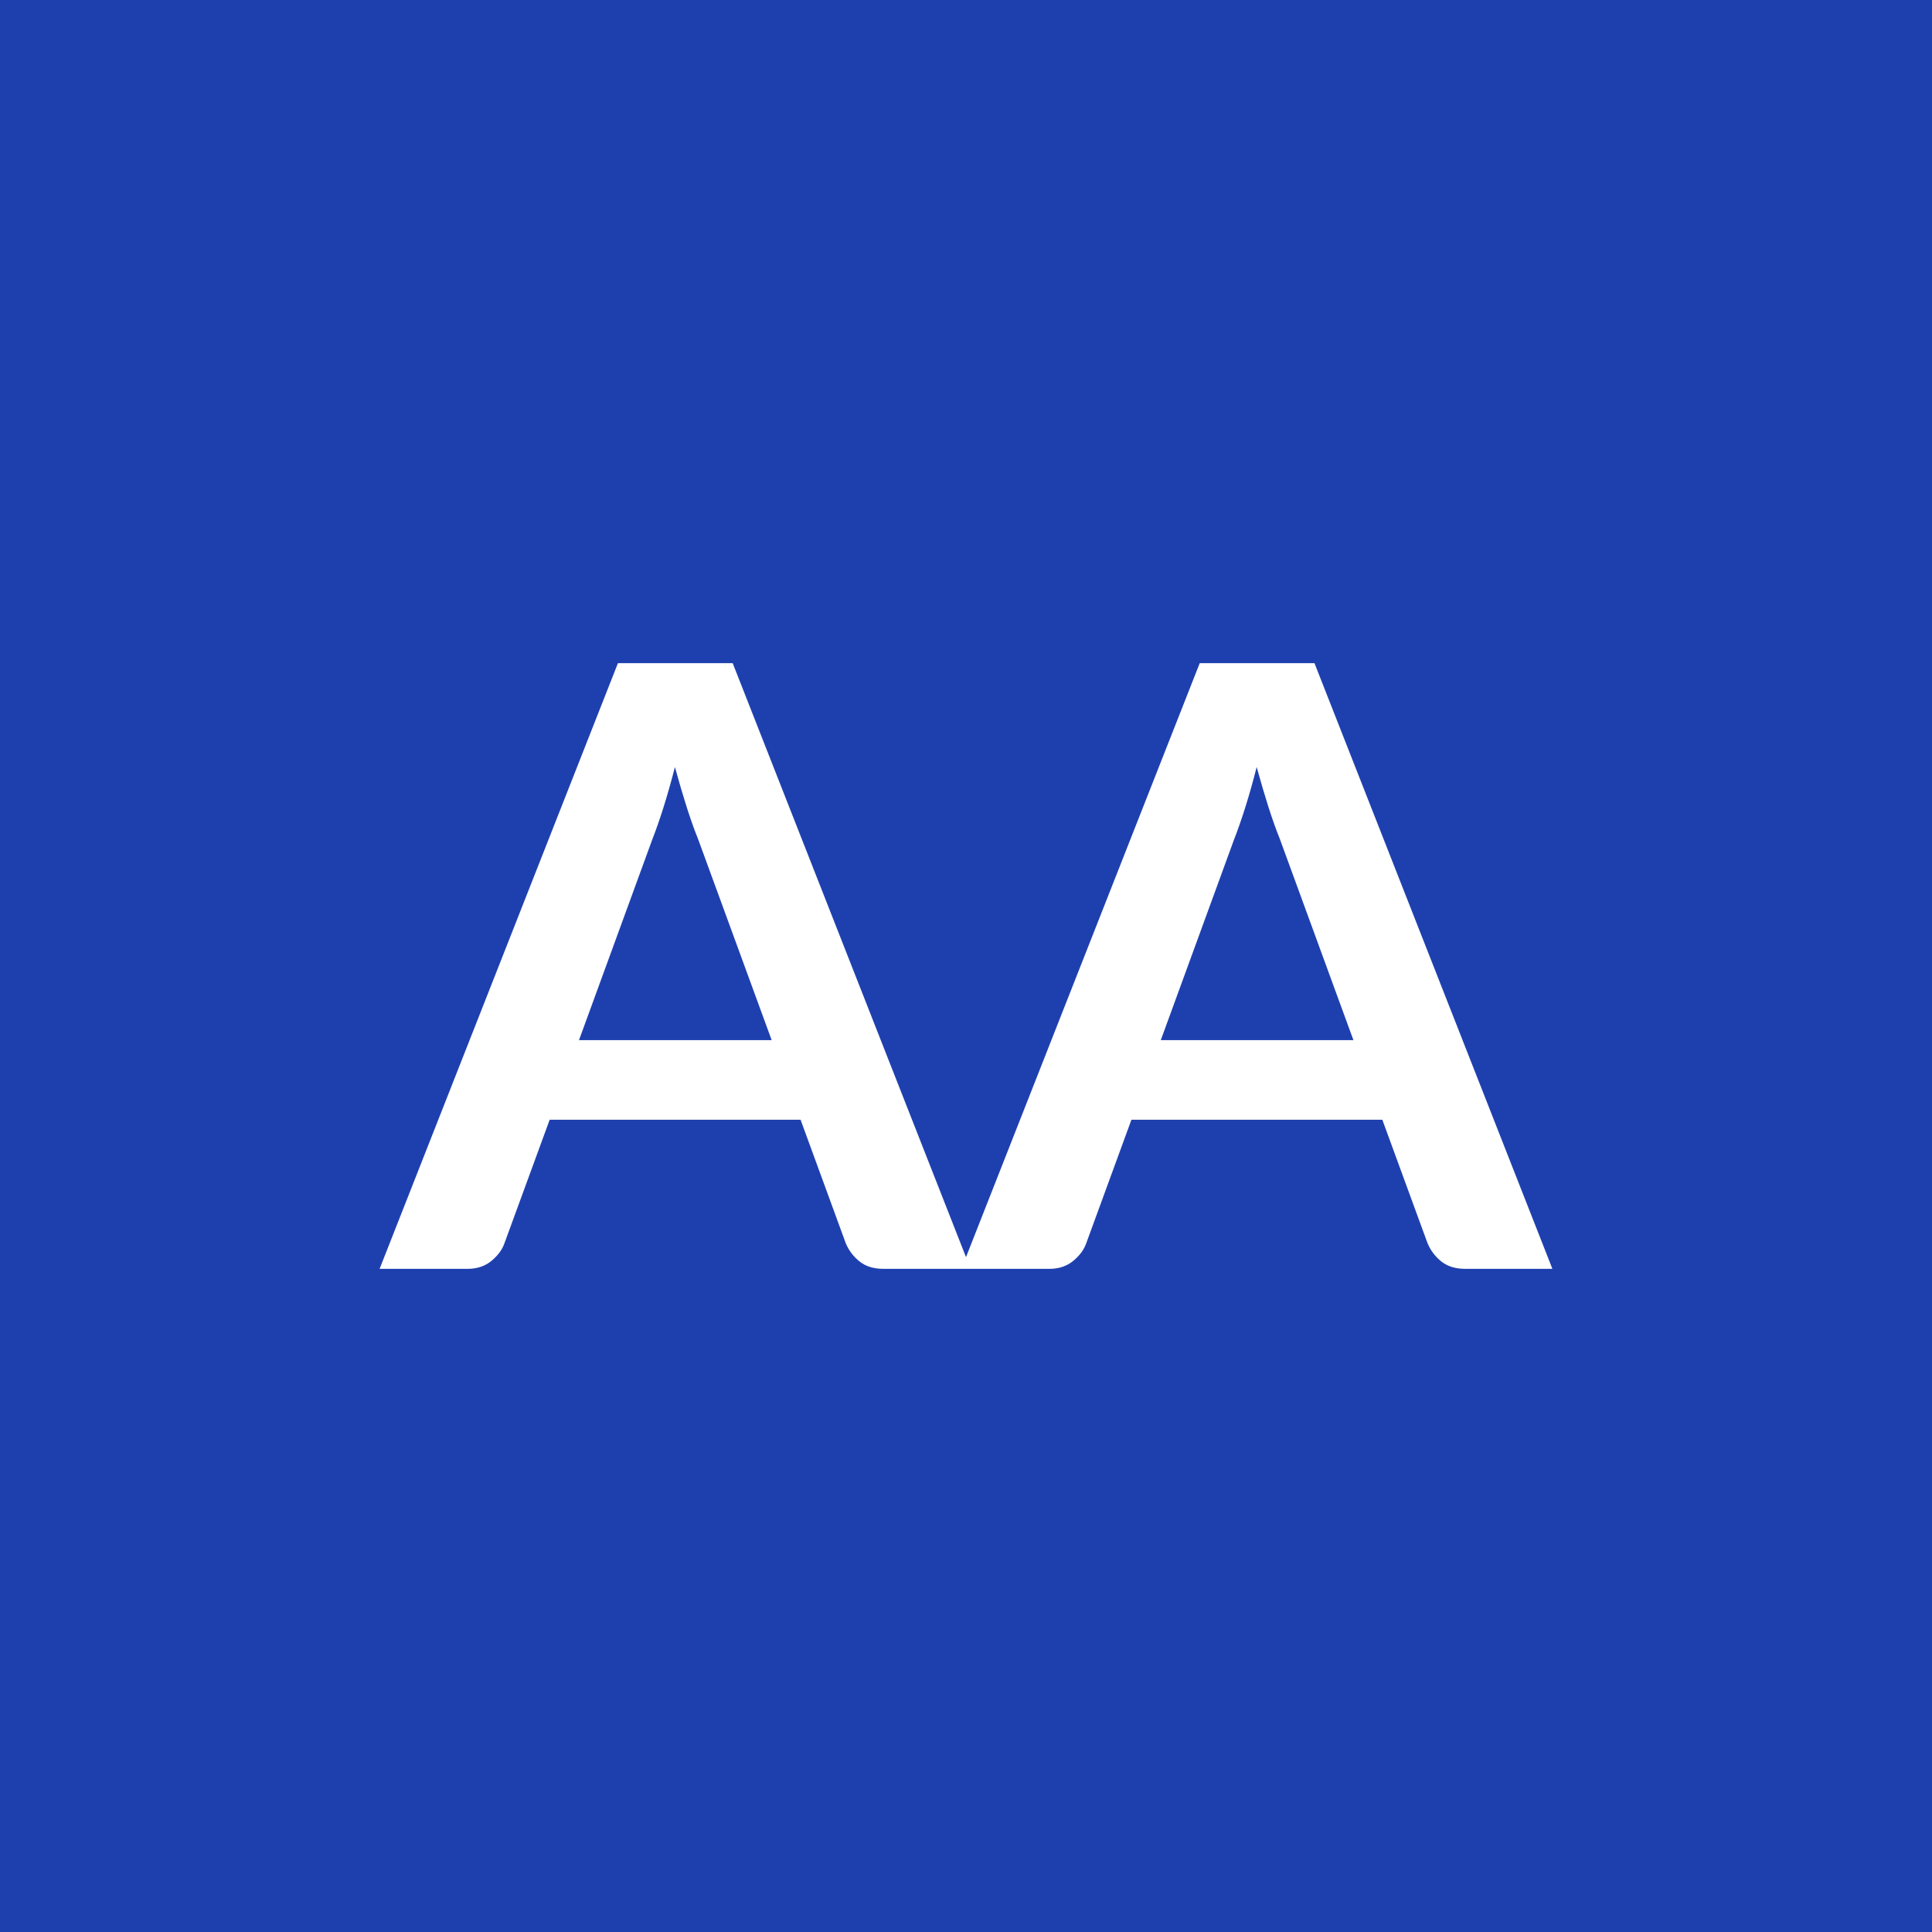
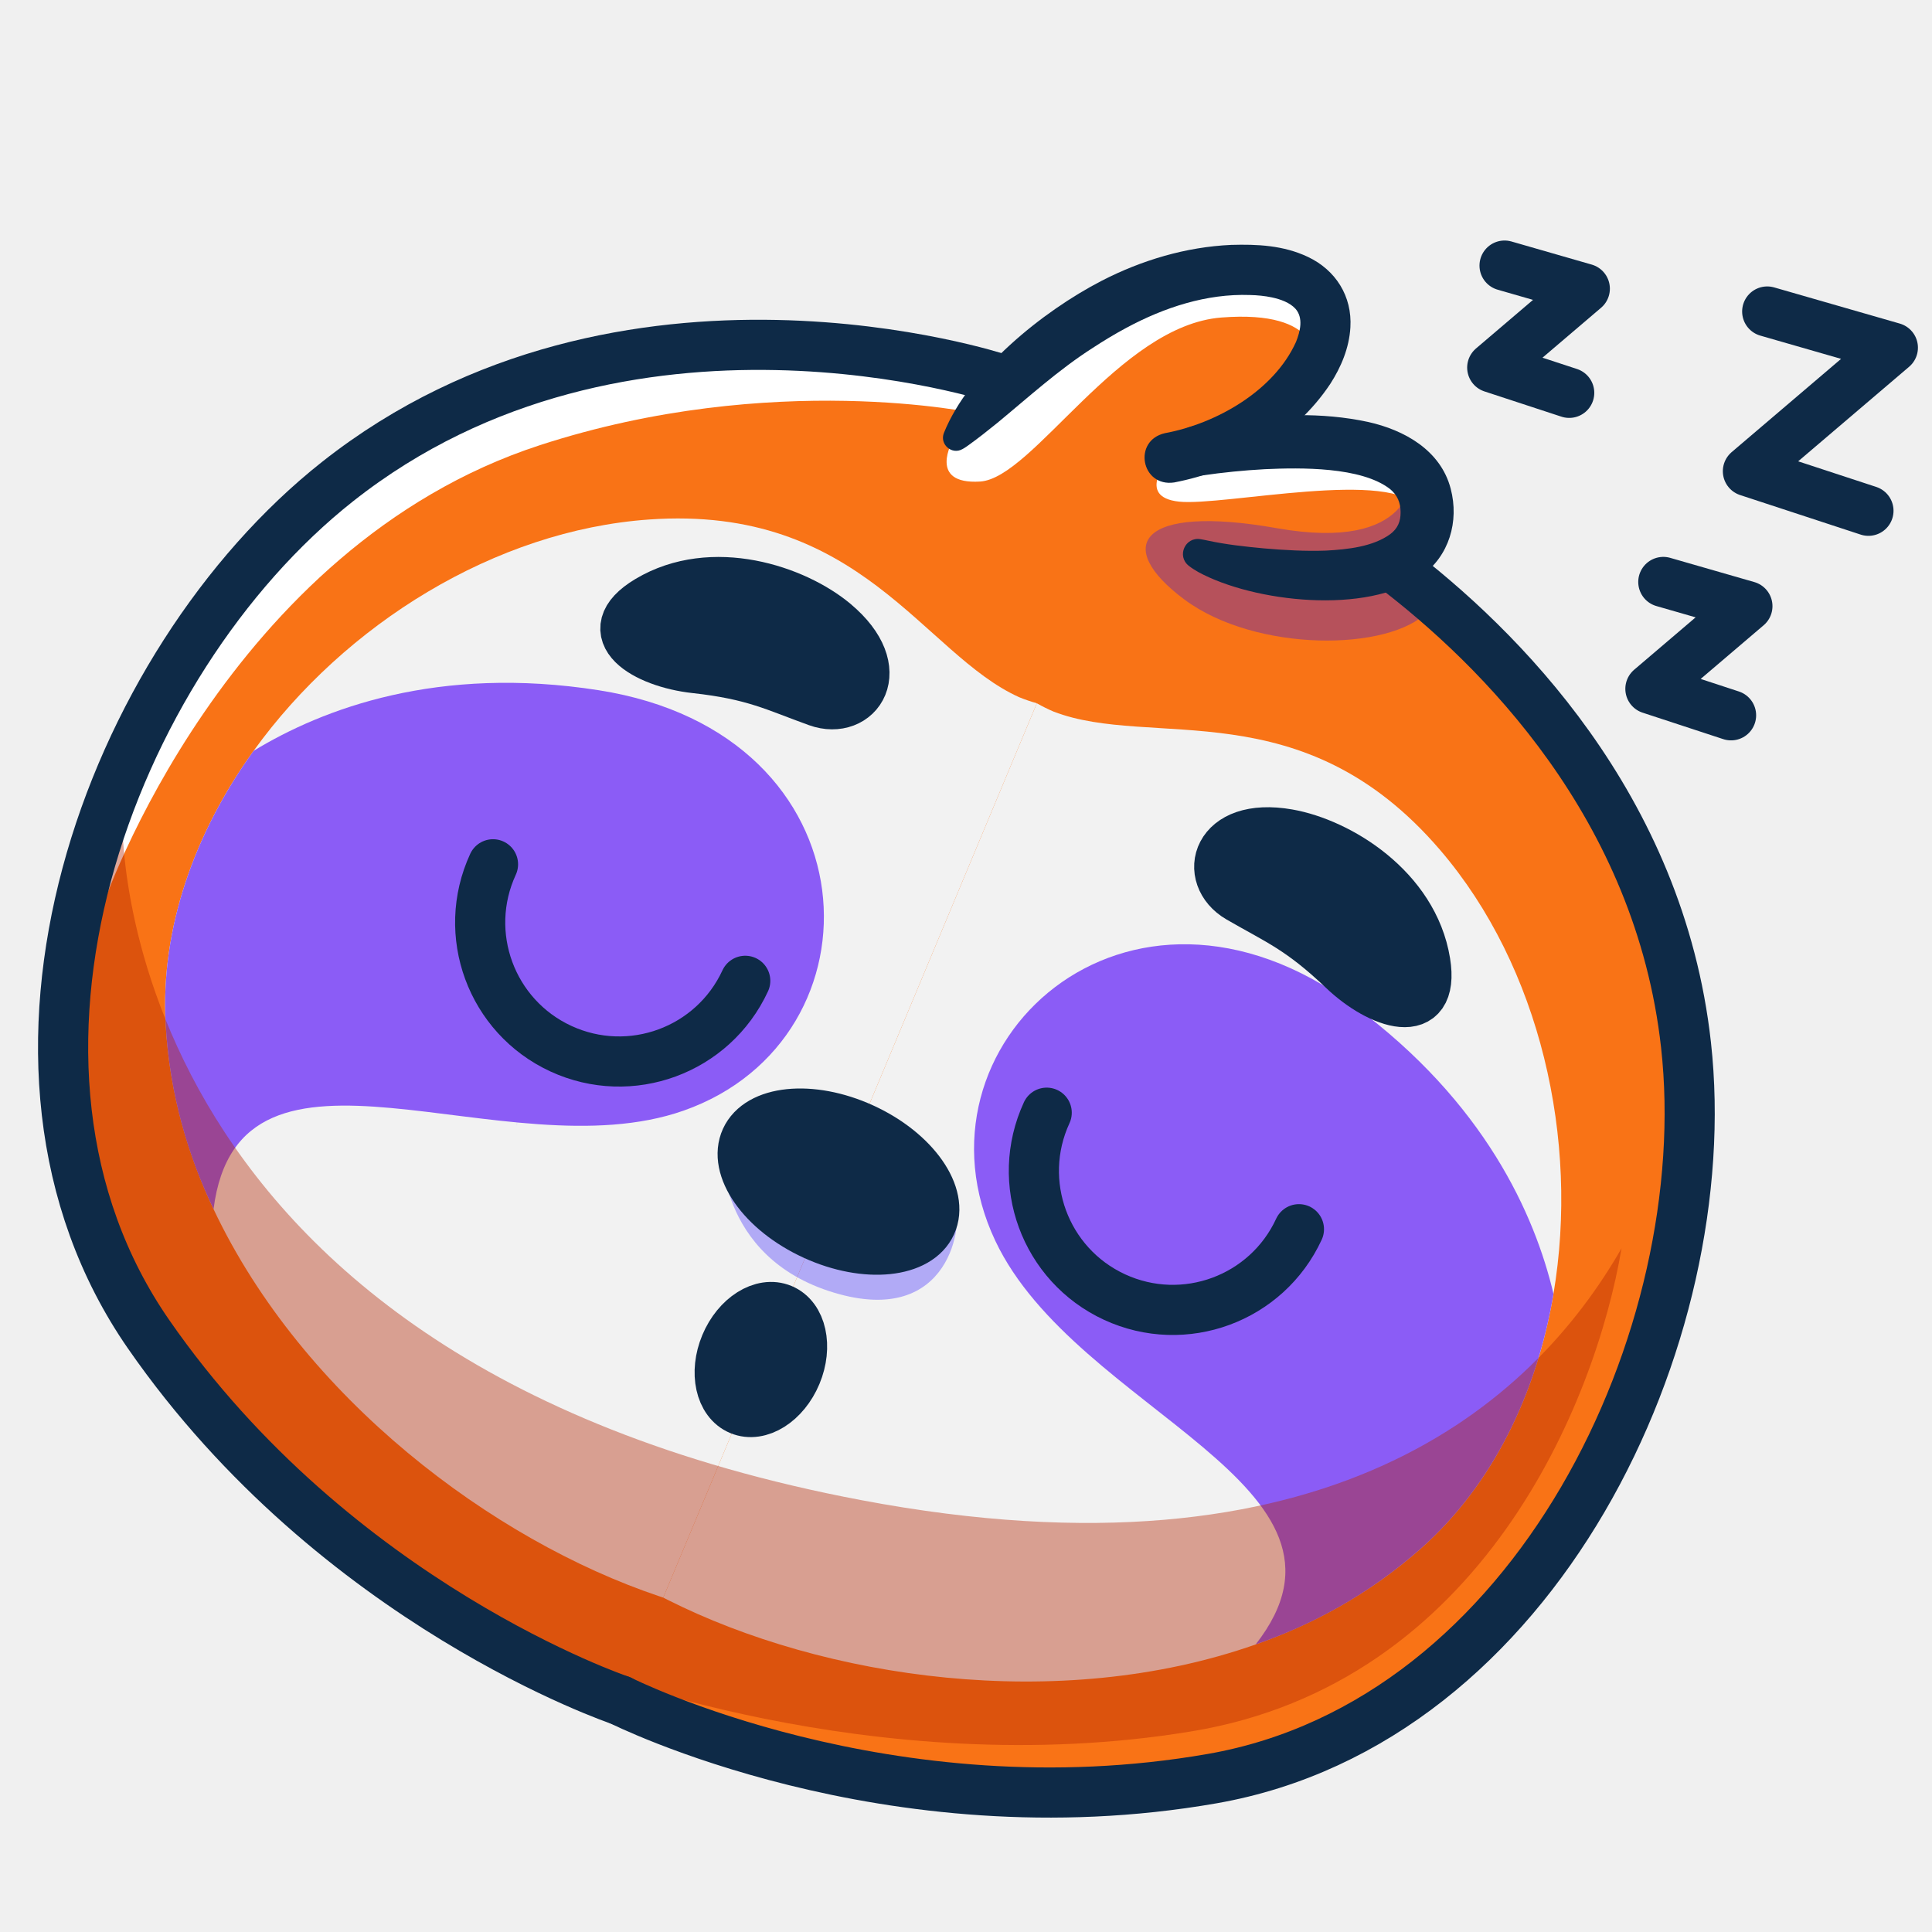
- <svg xmlns="http://www.w3.org/2000/svg" width="512" height="512" viewBox="0 0 512 512">
-   <rect width="100%" height="100%" fill="#1e40af" />
-   <path fill="#ffffff" d="M153.44 275.645h51.06l-19.54-53.39q-1.44-3.55-3-8.43-1.55-4.89-3.1-10.55-1.45 5.66-3 10.6-1.56 4.94-3 8.6zm40.73-99.9 63.05 160.51h-23.09q-3.88 0-6.32-1.94-2.45-1.95-3.67-4.83l-11.98-32.75h-66.49l-11.99 32.75q-.89 2.55-3.44 4.66-2.56 2.11-6.33 2.11H100.6l63.16-160.51zm113.45 99.9h51.05l-19.53-53.39q-1.44-3.55-3-8.43-1.55-4.89-3.11-10.55-1.44 5.66-2.99 10.6-1.56 4.94-3 8.6zm40.73-99.9 63.05 160.51h-23.09q-3.88 0-6.33-1.94-2.44-1.95-3.66-4.83l-11.99-32.75h-66.49l-11.98 32.75q-.89 2.55-3.44 4.66-2.56 2.11-6.33 2.11h-23.31l63.16-160.51z" />
+ <svg xmlns="http://www.w3.org/2000/svg" viewBox="0 0 2000 2000">
+   <defs>
+     <style>
+       .cls-1 {
+         opacity: .3;
+       }
+ 
+       .cls-1, .cls-2 {
+         fill: #1800ff;
+       }
+ 
+       .cls-3, .cls-4, .cls-5 {
+         fill: #0e2a47;
+       }
+ 
+       .cls-6 {
+         fill: #fff;
+       }
+ 
+       .cls-7 {
+         fill: #f2f2f2;
+       }
+ 
+       .cls-8 {
+         fill: #f97316;
+       }
+ 
+       .cls-9 {
+         fill: none;
+       }
+ 
+       .cls-9, .cls-4, .cls-5 {
+         stroke: #0e2a47;
+         stroke-linecap: round;
+         stroke-linejoin: round;
+       }
+ 
+       .cls-9, .cls-5 {
+         stroke-width: 51.91px;
+       }
+ 
+       .cls-4 {
+         stroke-width: 45.44px;
+       }
+ 
+       .cls-10 {
+         fill: #b22200;
+         opacity: .4;
+       }
+ 
+       .cls-11 {
+         fill: #999;
+       }
+ 
+       .cls-12 {
+         fill: #8b5cf6;
+       }
+     </style>
+   </defs>
+   <g id="Layer_3" data-name="Layer 3">
+     <path class="cls-8" d="M1045.81,392.9c56.49-52.89,148.93-118.99,253.95-113.28,130.22,7.08,69.14,146.06-60.31,187.1,6.57-1.24,232.38-42.68,237.77,59.44,1.83,34.56-20.45,53.46-52.17,62.55,2.12,1.54,273.91,200.87,320.31,493.09,27.25,171.54-27.83,377.25-143.34,532.39v.02c-85.52,114.85-204.16,202.01-347.03,227-47.74,8.35-92.78,12.49-134.88,13.37-253.9,5.49-421.21-78.54-421.21-78.54-30.22-3.83-173.32-42.84-389.99-220.21-47.99-39.29-93.12-129.16-130.79-141.16-102.8-127.81-163.56-354.41-18.09-656.11,25.07-52.02,59.05-104.32,104.05-155.74,335.88-383.78,781.62-210.05,781.62-210.05l.11.14ZM1390.64,1003.91c37.55,35.85,95.17,55.7,84.8-7.94-12.42-76.29-89.63-123.21-141.98-132.41-75.31-13.24-88.73,43.79-50.87,65.75,40.24,23.33,63.46,32.02,108.05,74.59ZM846.25,726.28c41.18,14.83,76.16-32.19,17.53-81.27-40.74-34.1-126.38-62.97-192.74-23.32-55.33,33.04-3.06,64.33,48.57,69.97,61.27,6.71,82.87,18.87,126.64,34.63ZM830.12,1411.31c17.48-25.87,16.89-56.79-1.27-69.07-18.19-12.3-47.1-1.28-64.57,24.56-17.5,25.87-16.92,56.81,1.27,69.09,18.17,12.3,47.1,1.28,64.57-24.58Z" />
+     <path d="M802.34,1188.92c32.56-45.83,173.38,41.6,156.26,72.75-26.61,48.42-106.95,23.36-106.95,23.36,0,0-74.77-60.29-49.31-96.11Z" />
+     <path d="M1475.44,995.97c10.37,63.64-47.25,43.79-84.8,7.94-44.59-42.58-67.81-51.26-108.05-74.59-37.86-21.97-24.44-78.99,50.87-65.75,52.35,9.2,129.56,56.12,141.98,132.41Z" />
+     <path d="M863.78,645.01c58.63,49.08,23.65,96.1-17.53,81.27-43.77-15.76-65.37-27.92-126.64-34.63-51.64-5.63-103.9-36.93-48.57-69.97,66.37-39.65,152-10.78,192.74,23.32Z" />
+     <path class="cls-11" d="M828.85,1342.24c18.17,12.28,18.75,43.2,1.27,69.07-17.48,25.87-46.41,36.88-64.57,24.58-18.19-12.28-18.77-43.22-1.27-69.09,17.48-25.84,46.38-36.86,64.57-24.56Z" />
+     <path class="cls-7" d="M1471.01,1602.94c-54.97,48.7-114.54,79.48-171.17,99.4-204.11,71.74-447.17,35.19-608.86-46.27-1.44-.73-2.9-1.46-4.41-2.23l386.76-925.81c5.68,3.22,11.44,6.1,17.33,8.61,101.86,39.29,257.15-23.61,400.24,143.39,103.66,120.95,144.15,299.85,117.26,459.34v.03c-17.34,102.8-62.68,197.54-137.16,263.54Z" />
+     <path class="cls-12" d="M1030.36,1284.51c83.7,177.21,398.91,252.66,269.46,417.82,56.75-19.63,116.22-50.72,171.19-99.42,74.47-65.99,119.82-160.73,137.15-263.53,0,0,.02-.02,0-.03-19.37-81.8-71.03-198.15-206.38-298.12-235.14-173.68-466.9,41.09-371.43,243.27Z" />
+     <path class="cls-7" d="M171.46,1060.04c3.99,73.33,23.96,137.34,49.59,191.62,92.42,195.62,289.25,342.84,460.84,400.6,1.52.51,3.08,1.04,4.69,1.57l386.76-925.81c-6.28-1.78-12.38-3.85-18.31-6.28-99.54-44.84-163.94-199.52-383.3-183.94-158.9,11.26-314.62,108.2-409.17,239.43l-.02.02c-60.94,84.59-96.46,183.43-91.07,282.79Z" />
+     <path class="cls-12" d="M707.68,1149.71c-184.89,65.01-460.1-106.19-486.61,101.97-25.92-54.17-45.61-118.32-49.59-191.65-5.4-99.35,30.12-198.2,91.07-282.78,0,0,0-.02.02-.02,71.81-43.71,190.88-88.74,357.12-62.72,288.81,45.2,298.92,361.02,88,435.2Z" />
+     <polyline class="cls-9" points="1721.86 602.44 1808.9 627.5 1708.49 713.08 1791.99 740.48" />
+     <polyline class="cls-9" points="1829.41 322.47 1959.48 359.91 1809.43 487.8 1934.21 528.74" />
+     <polyline class="cls-9" points="1557.52 274.94 1640.58 298.85 1544.76 380.52 1624.44 406.66" />
+     <path class="cls-6" d="M104.15,944.64c2.67-12.13,131.17-378.42,454.74-483.79,241.29-78.57,452.33-32.8,452.33-32.8l-24.87,27.96s-26.56,45.81,28.21,42.49c54.77-3.33,143.71-161.49,249.72-169.8,106.01-8.3,96.22,45.85,96.22,45.85l10.15-52.82-37.19-42.27-66.03.63-100.23,25.88-76.15,52.7-56.65,33.35s-322.77-123.1-595.46,57.8C166.24,630.7,104.15,944.64,104.15,944.64Z" />
+     <path class="cls-6" d="M1210.71,473.92s-36.07,40.49,9.84,45.37c45.91,4.88,223.86-35.12,248.43,7.69,0,0,1.42-64.44-93.94-68.33-95.36-3.89-164.32,15.27-164.32,15.27Z" />
+     <path class="cls-2" d="M1527.01,1699.2c5.1-5.28,10.2-10.3,15.29-15.09-5.01,5.13-10.13,10.16-15.29,15.09Z" />
+   </g>
+   <g id="Layer_4" data-name="Layer 4">
+     <path class="cls-1" d="M1748.6,1107.93c-.86.65-1.72,1.28-2.58,1.95,1.27-7.29,1.74-11.3,1.74-11.3,0,0,.37,3.25.84,9.35Z" />
+     <path class="cls-1" d="M746.83,1185.23s-6.07,115.87,116.25,152.84c122.32,36.97,134.52-74.85,125.16-91.37-9.36-16.52-17.94,72.94-90.89,57.35-72.95-15.58-154.28-60.13-150.53-118.82Z" />
+     <path class="cls-1" d="M1461.45,492.54s3.23,79.5-139.74,54.23c-142.97-25.27-169.63,18.79-95.66,73.82,73.98,55.04,212.54,53.86,252.04,12.47l-43.54-37.05s33.65-20.42,39-34.53c5.35-14.11,12.53-44.11-12.1-68.93Z" />
+     <path class="cls-1" d="M535.08,1165.49c.09-3.02.08-4.65.08-4.65,0,0,.31,1.91-.08,4.65Z" />
+     <path class="cls-10" d="M1678.61,1292.24c-26.99,160.27-145.41,450.25-444.43,499.94-331.8,55.14-636.19-67.18-636.19-67.18-4.56,12.01,123.62,67.58,133.08,52.7l-19.1-5.08s-69.83-12.42-284.95-133.83c-195.84-110.53-248.91-224.13-248.91-224.13,0,0-164.72-264.35-51.47-571.69,0,0-21.96,561.58,765.41,710.06,481.42,90.79,694.02-99.32,786.56-260.79Z" />
+   </g>
+   <g id="Layer_2" data-name="Layer 2">
+     <path class="cls-3" d="M977.13,448.16c26.02-64.59,102.16-125.86,163.25-157.47,41.48-21.35,87.31-35.06,134.07-37.17,27.17-.79,54.16.42,79.57,12.46,28.63,13.57,45.87,40.64,43.9,72.98-1.26,21.33-9.68,41.13-20.8,58.4-36.63,55.12-97.69,89.76-161.65,102.08-34.1,4.98-43.13-43.34-9.55-51.02,53.16-9.83,112.86-43.84,135.67-94.38,4.46-11.03,7.83-25.14-.6-34.49-5.73-6.25-15.18-9.73-24.41-11.69-6.98-1.5-15.03-2.31-22.61-2.46-44.91-1.58-88.79,12.88-128.08,34.03-12.01,6.42-23.68,13.51-35.11,20.99-34.96,22.37-66.2,50.86-98.44,77.45-9.71,7.85-19.6,15.72-29.8,23.02,0,0-2.22,1.56-2.22,1.56-.72.49-1.53,1.06-2.17,1.43,0,0-1.86,1.05-1.86,1.05-11.01,6.2-23.85-4.98-19.16-16.77h0Z" />
+     <path class="cls-3" d="M1234.47,441.24c11.79-2.42,23.78-4.42,35.68-6.02,48.36-6.21,97.63-8.91,146.24,1.62,37.01,8.23,74.99,29.07,85.38,69.12,8.85,33.79-1.56,69.69-30.43,90.2-55.79,40.51-173.57,27.38-231.24-4.18-3.16-1.88-6.56-3.93-9.44-6.24-12.85-10.07-3.74-30.29,12.13-27.58,1.93.38,5.23.89,7.05,1.37,19.19,4.17,38.97,6.33,58.64,8.16,21.33,1.84,42.99,3.06,64.23,2.29,22.56-1.25,48.51-4.01,66.47-17.04,7.72-5.8,10.83-13.19,10.7-22.79-.01-9.92-3.39-17.73-11.02-23.98-29.86-23.05-92.24-22.19-129.56-20.46-21.72,1.18-43.58,3.35-65.12,6.53-33.75,4.61-42.77-42.87-9.7-50.99h0Z" />
+     <path class="cls-9" d="M642.14,1760.2s-294.14-98.83-488.34-379.03c-194.21-280.2-41.56-695.1,195.57-882.57,297.34-235.06,685.02-106.6,685.02-106.6" />
+     <path class="cls-9" d="M642.14,1760.2s277.03,139.78,612.85,81c335.82-58.78,523.68-458.97,490.37-759.41-27.42-247.29-193.62-412.19-304.59-496.3" />
+     <ellipse class="cls-5" cx="787.67" cy="1407.46" rx="56.52" ry="39.74" transform="translate(-814.65 1591.72) rotate(-67.33)" />
+     <path class="cls-9" d="M771.47,1015.33c-33.31,72.1-118.76,103.55-190.86,70.25-72.1-33.31-103.55-118.76-70.25-190.86" />
+     <path class="cls-9" d="M1344.65,1272.48c-33.31,72.1-118.76,103.55-190.86,70.25-72.1-33.31-103.55-118.76-70.25-190.86" />
+     <path class="cls-5" d="M1333.47,863.56c52.33,9.2,129.56,56.11,141.98,132.42,10.36,63.63-47.25,43.78-84.81,7.92-44.58-42.56-67.81-51.25-108.05-74.59-37.86-21.96-24.43-78.99,50.88-65.75Z" />
+     <path class="cls-5" d="M863.78,645.01c-40.74-34.11-126.37-62.97-192.74-23.33-55.34,33.05-3.06,64.34,48.56,69.98,61.27,6.7,82.88,18.86,126.65,34.62,41.18,14.82,76.16-32.18,17.53-81.27Z" />
+     <ellipse class="cls-4" cx="868.01" cy="1223.27" rx="63.94" ry="108.77" transform="translate(-605.58 1503.21) rotate(-65.4)" />
+   </g>
</svg>
